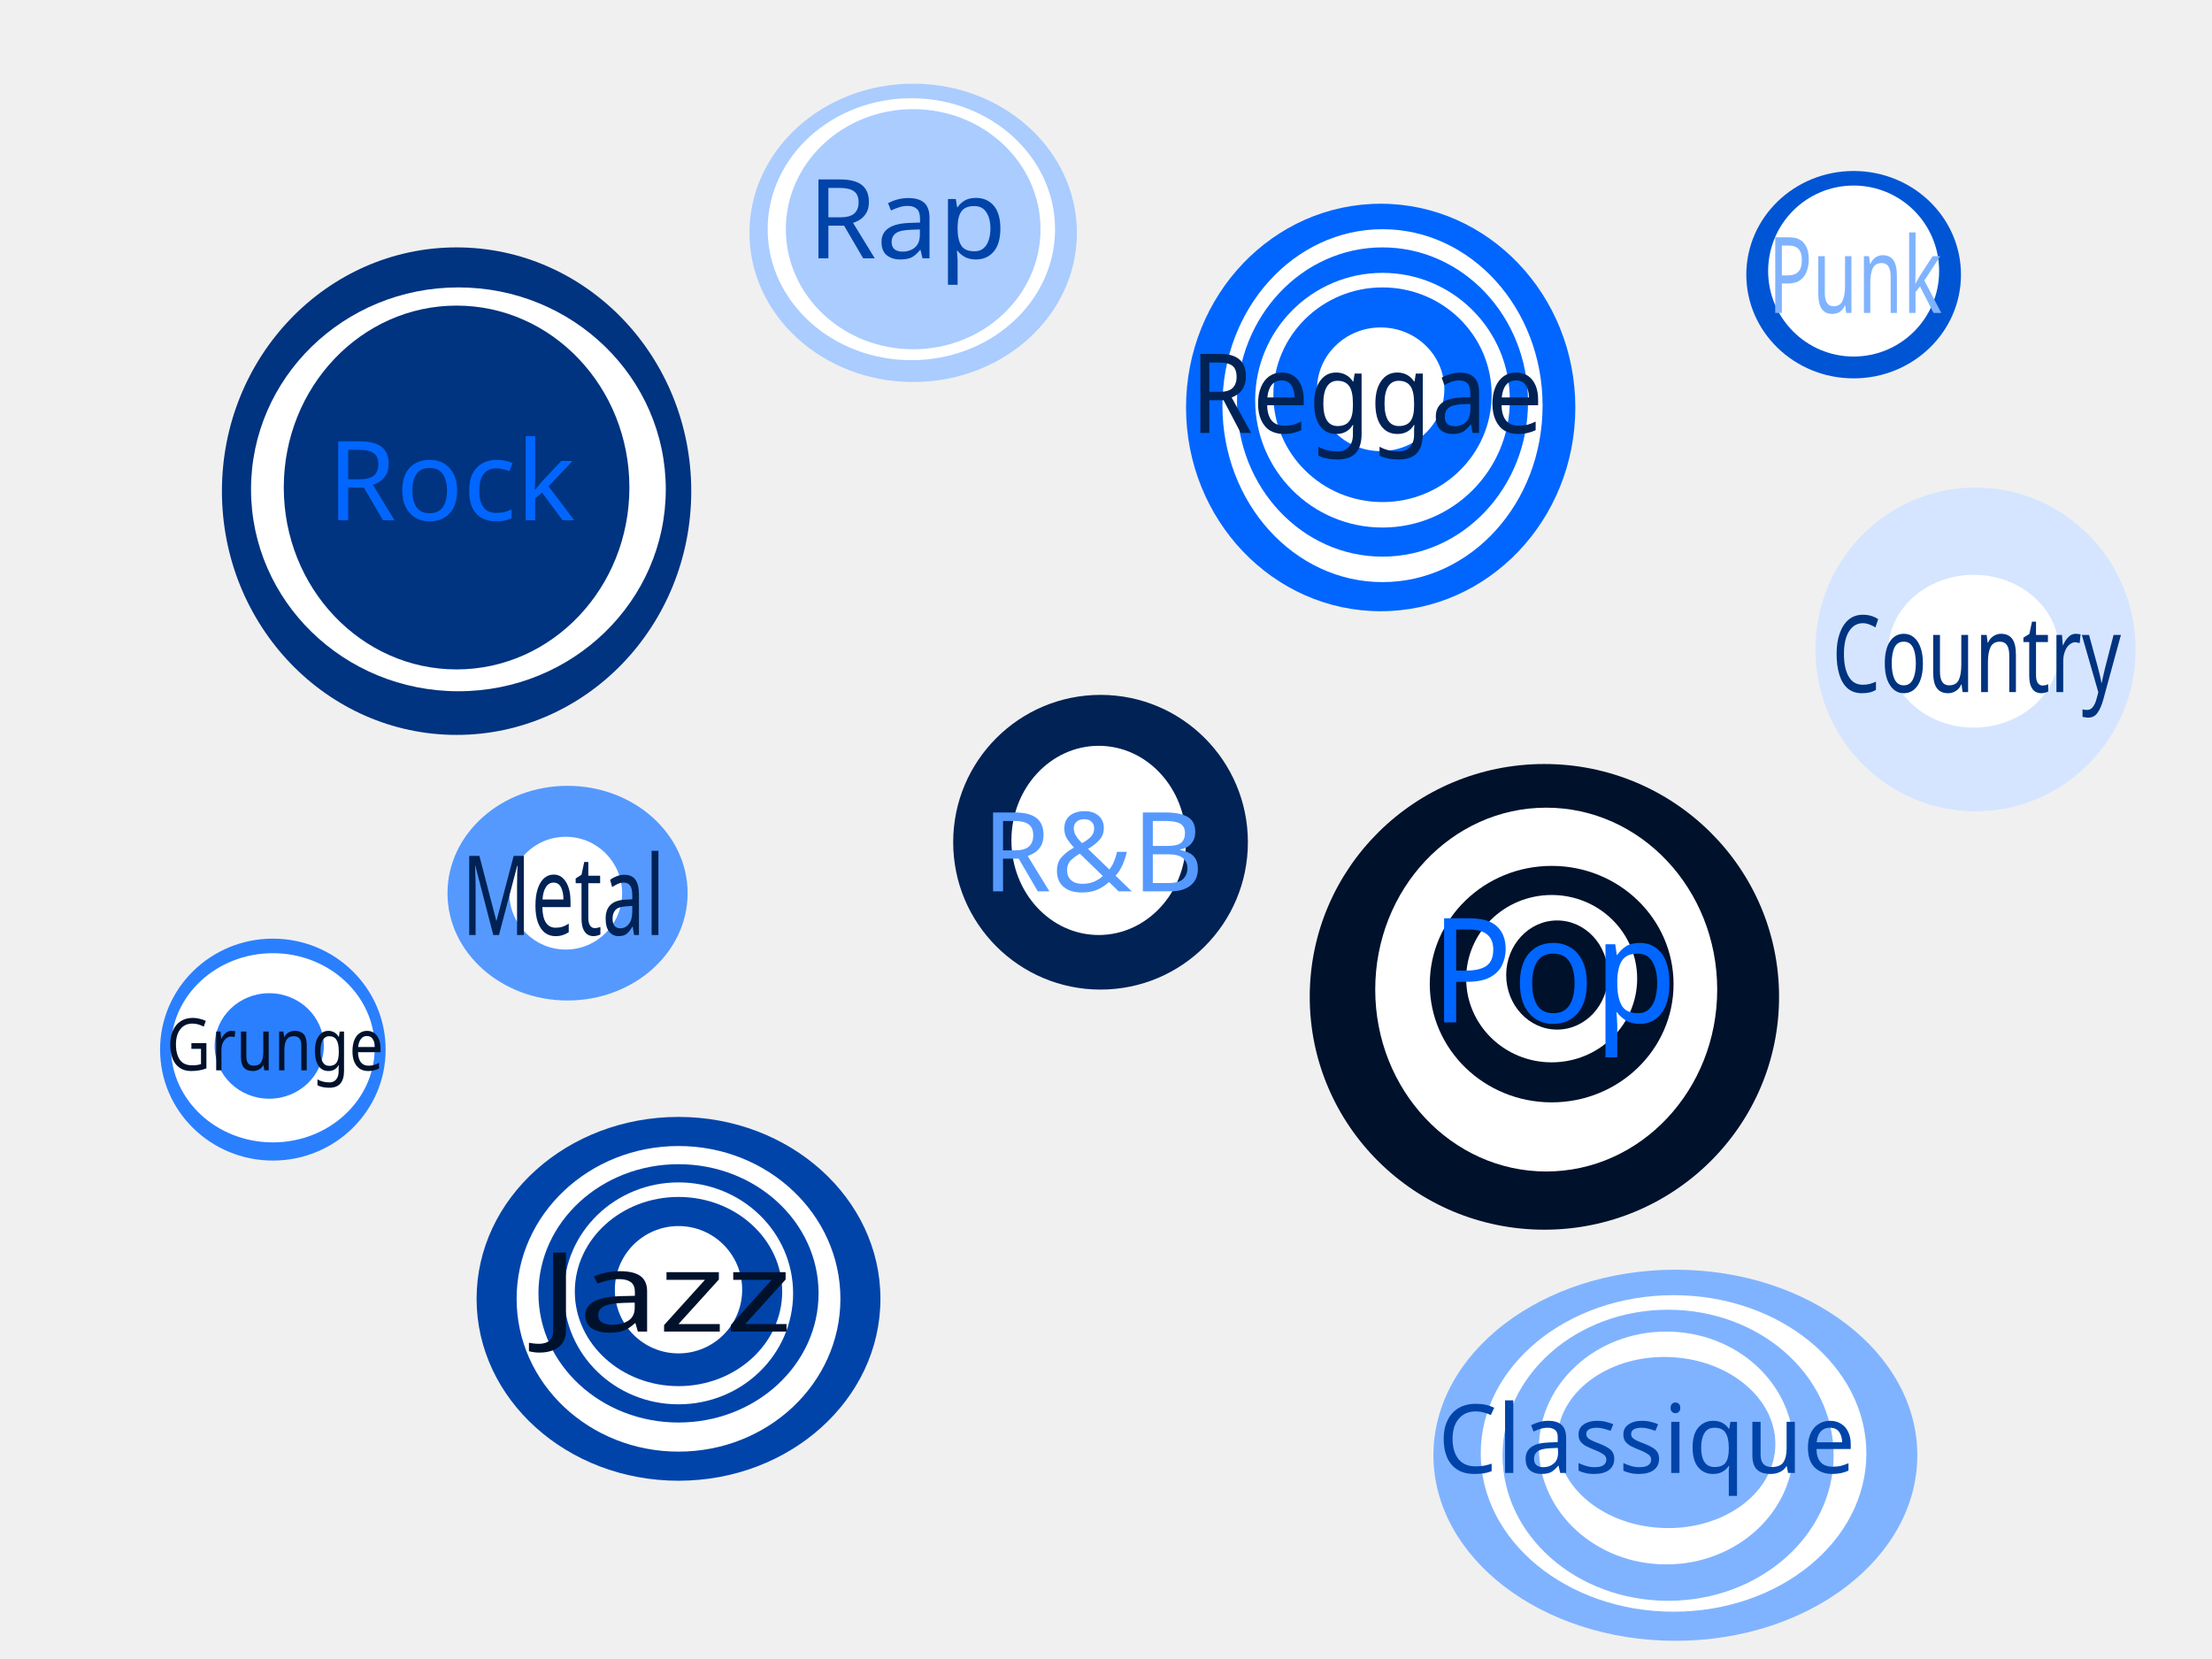
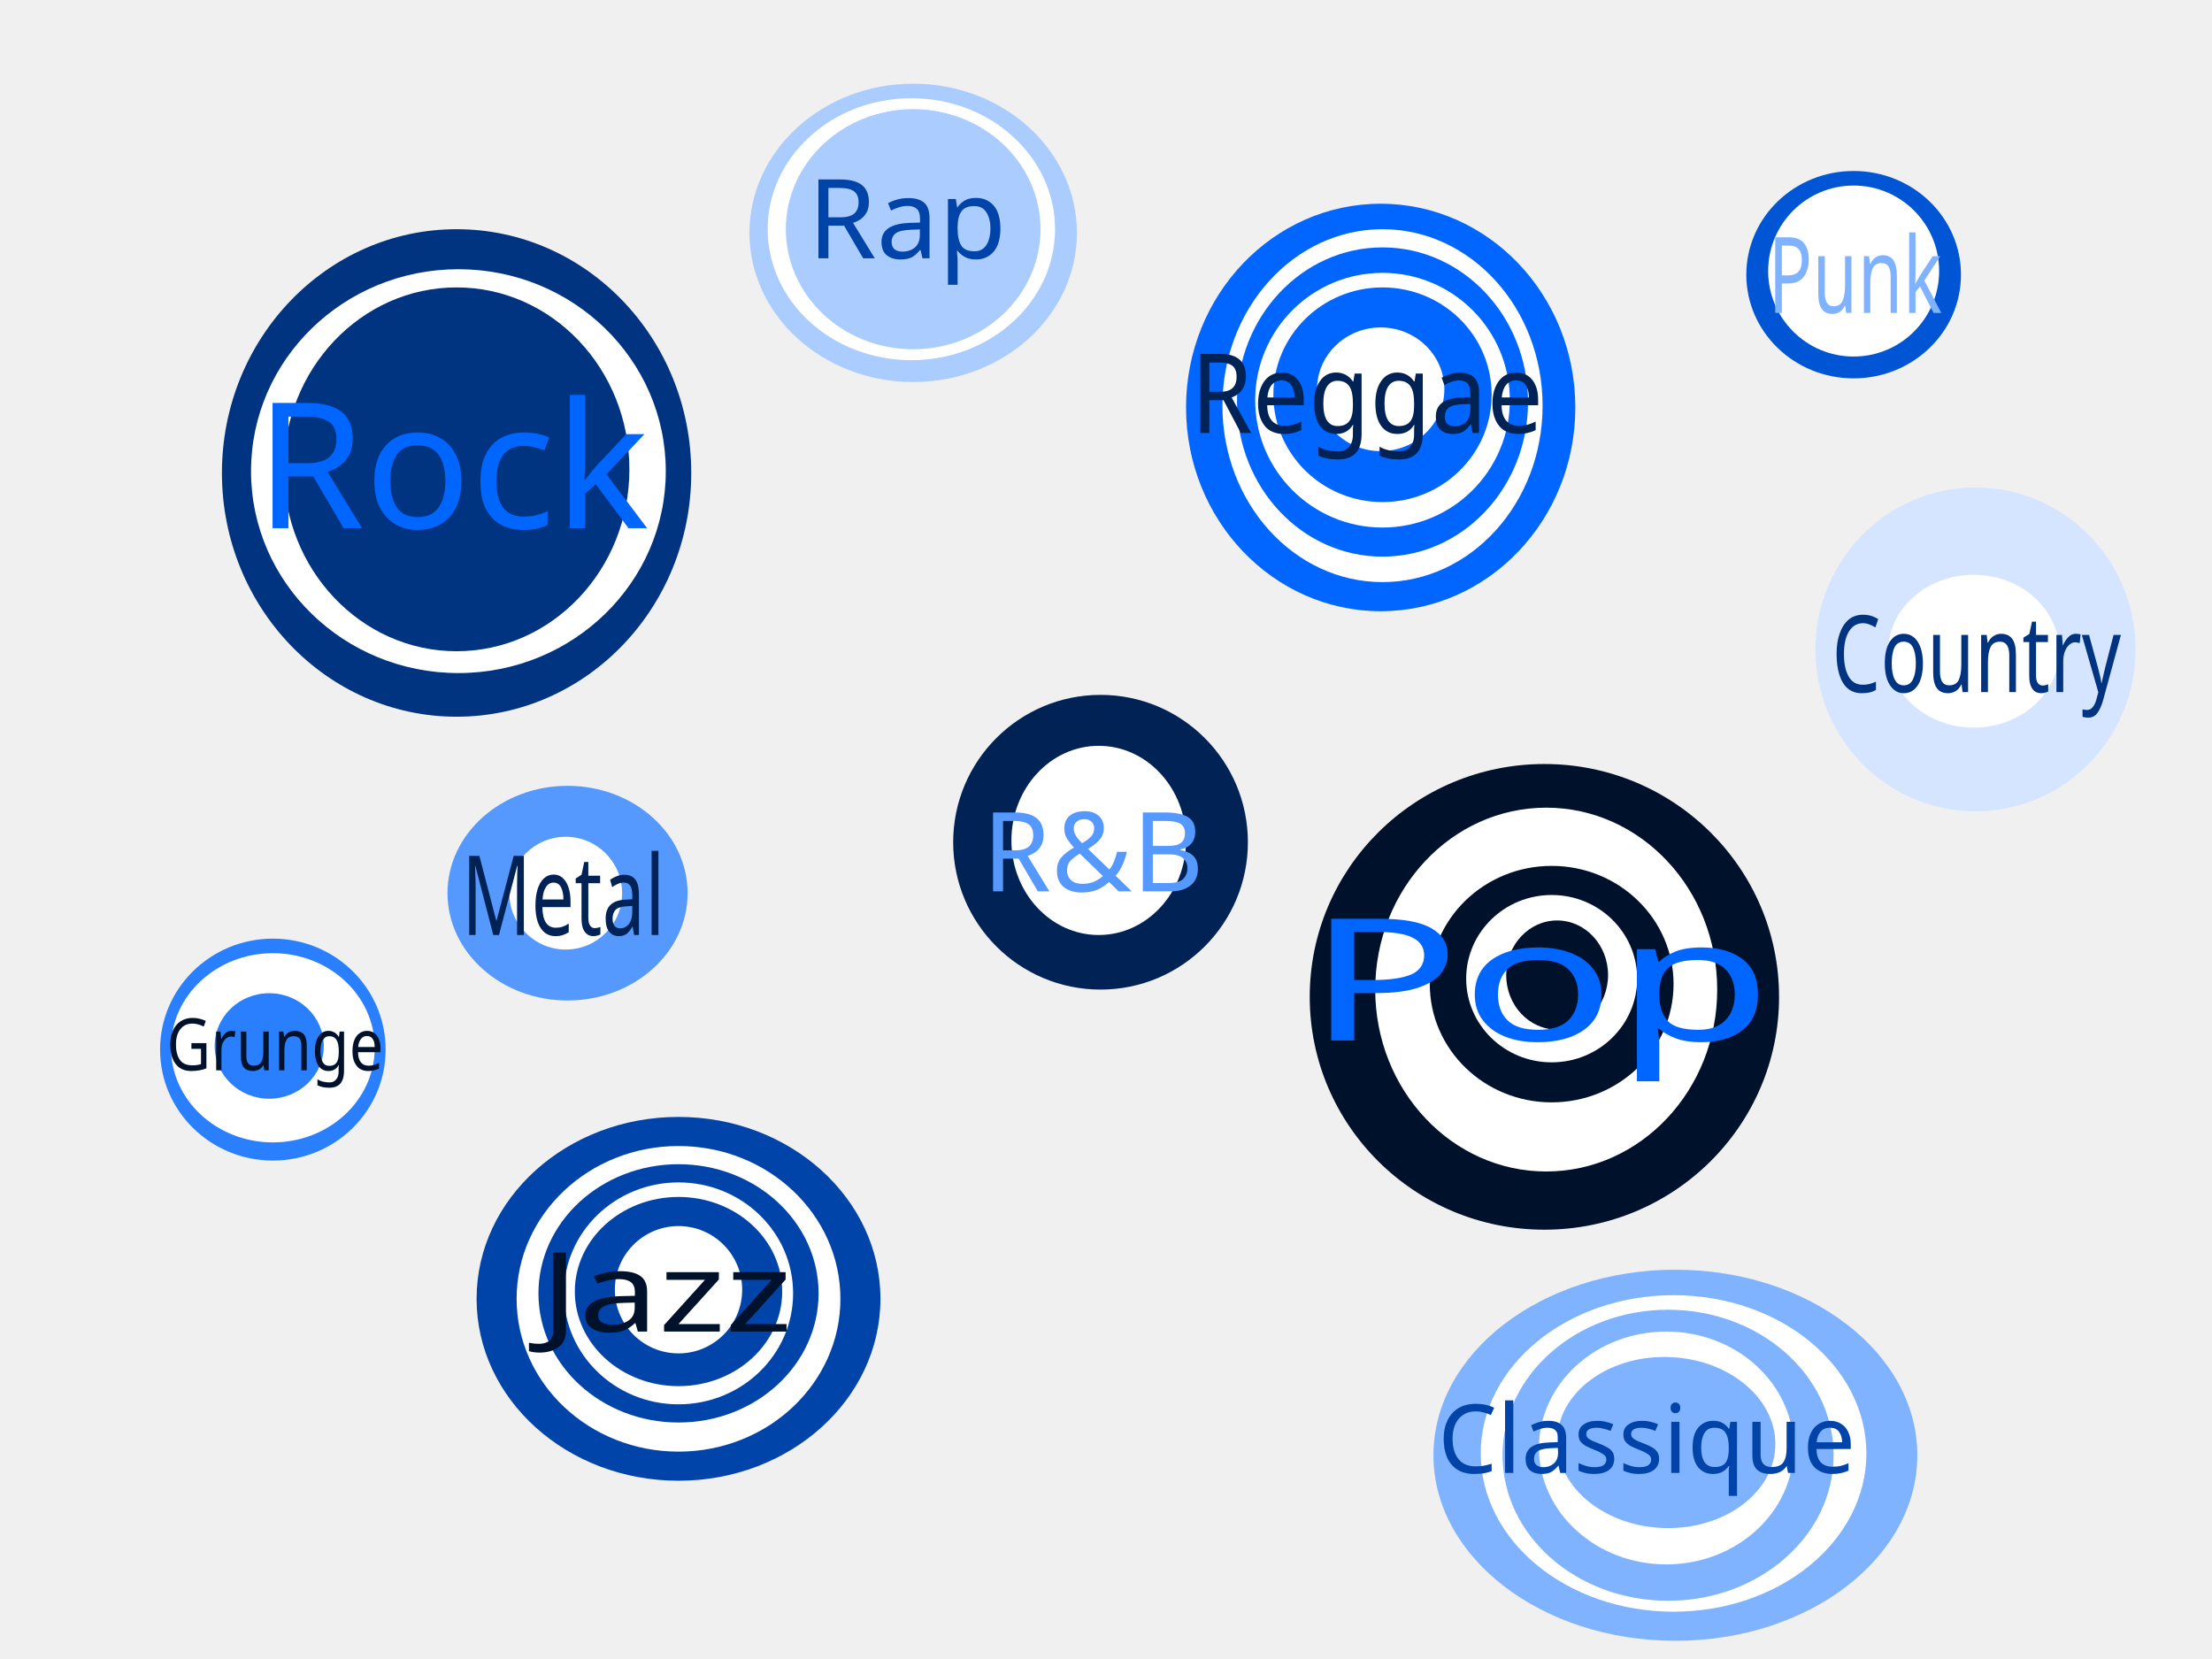
<svg xmlns="http://www.w3.org/2000/svg" width="800" height="600" viewBox="0 0 211.667 158.75" version="1.1" id="svg8">
  <defs id="defs2" />
  <g id="layer1" transform="translate(0,-138.25)">
    <ellipse style="fill:#00112b;stroke-width:0.265" id="path3709" cx="147.784" cy="233.639" rx="22.455" ry="22.281" />
    <ellipse style="fill:#ffffff;stroke-width:0.304" id="path3719" cx="147.958" cy="232.943" rx="16.362" ry="17.407" />
    <ellipse style="fill:#00112b;stroke-width:0.265" id="path3721" cx="148.48" cy="232.421" rx="11.663" ry="11.314" />
    <ellipse style="fill:#ffffff;stroke-width:0.265" id="path3723" cx="148.48" cy="231.899" rx="8.181" ry="8.007" />
    <ellipse style="fill:#00112b;stroke-width:0.265" id="path3725" cx="149.002" cy="231.55" rx="4.874" ry="5.222" />
    <circle style="fill:#002255;stroke-width:0.265" id="path3727" cx="105.311" cy="218.843" r="14.1" />
    <ellipse style="fill:#ffffff;stroke-width:0.265" id="path3729" cx="105.137" cy="218.669" rx="8.355" ry="9.052" />
-     <ellipse style="fill:#003380;stroke-width:0.265" id="path3731" cx="43.691" cy="185.248" rx="22.455" ry="23.325" />
-     <ellipse style="fill:#ffffff;stroke-width:0.265" id="path3733" cx="43.865" cy="185.074" rx="19.844" ry="19.322" />
    <ellipse style="fill:#ffffff;stroke-width:0.265" id="path3735" cx="49.261" cy="187.163" rx="3.655" ry="2.263" />
-     <ellipse style="fill:#003380;stroke-width:0.231" id="path3737" cx="43.691" cy="184.9" rx="16.536" ry="17.407" />
    <ellipse style="fill:#003380;stroke-width:0.265" id="path3739" cx="50.654" cy="188.73" rx="4.352" ry="2.437" />
    <ellipse style="fill:#0044aa;stroke-width:0.265" id="path3741" cx="64.927" cy="262.535" rx="19.322" ry="17.407" />
    <ellipse style="fill:#ffffff;stroke-width:0.265" id="path3743" cx="64.927" cy="262.535" rx="15.492" ry="14.622" />
    <ellipse style="fill:#0044aa;stroke-width:0.265" id="path3745" cx="64.927" cy="262.012" rx="13.403" ry="12.359" />
    <ellipse style="fill:#ffffff;stroke-width:0.265" id="path3747" cx="64.927" cy="262.012" rx="10.966" ry="10.618" />
    <ellipse style="fill:#0044aa;stroke-width:0.245" id="path3749" cx="64.927" cy="261.838" rx="9.922" ry="9.052" />
    <ellipse style="fill:#0044aa;stroke-width:0.265" id="path3751" cx="66.842" cy="265.842" rx="2.785" ry="2.959" />
    <circle style="fill:#ffffff;stroke-width:0.265" id="path3753" cx="64.927" cy="261.664" r="6.092" />
    <ellipse style="fill:#0055d4;stroke-width:0.265" id="path3755" cx="177.375" cy="164.534" rx="10.27" ry="9.922" />
    <circle style="fill:#ffffff;stroke-width:0.265" id="path3757" cx="177.375" cy="164.186" r="8.181" />
    <ellipse style="fill:#0066ff;stroke-width:0.265" id="path3759" cx="132.118" cy="177.241" rx="18.625" ry="19.496" />
    <ellipse style="fill:#ffffff;stroke-width:0.275" id="path3761" cx="132.292" cy="177.067" rx="15.318" ry="16.885" />
    <ellipse style="fill:#0066ff;stroke-width:0.245" id="path3763" cx="132.292" cy="176.719" rx="13.925" ry="14.796" />
    <circle style="fill:#ffffff;stroke-width:0.265" id="path3765" cx="132.292" cy="176.545" r="12.185" />
    <ellipse style="fill:#0066ff;stroke-width:0.223" id="path3767" cx="132.292" cy="176.023" rx="10.444" ry="10.27" />
    <ellipse style="fill:#ffffff;stroke-width:0.265" id="path3769" cx="132.118" cy="175.501" rx="6.092" ry="5.918" />
    <ellipse style="fill:#2a7fff;stroke-width:0.265" id="path3771" cx="26.11" cy="238.687" rx="10.792" ry="10.618" />
    <ellipse style="fill:#ffffff;stroke-width:0.283" id="path3773" cx="26.11" cy="238.513" rx="9.748" ry="9.052" />
    <ellipse style="fill:#2a7fff;stroke-width:0.265" id="path3775" cx="25.762" cy="238.339" rx="5.222" ry="5.048" />
    <ellipse style="fill:#5599ff;stroke-width:0.265" id="path3779" cx="54.309" cy="223.717" rx="11.488" ry="10.27" />
    <circle style="fill:#ffffff;stroke-width:0.265" id="path3781" cx="54.135" cy="223.717" r="5.396" />
    <ellipse style="fill:#80b3ff;stroke-width:0.265" id="path3785" cx="160.317" cy="277.504" rx="23.151" ry="17.755" />
    <ellipse style="fill:#ffffff;stroke-width:0.265" id="path3787" cx="160.143" cy="277.33" rx="18.451" ry="15.144" />
    <ellipse style="fill:#80b3ff;stroke-width:0.265" id="path3789" cx="159.62" cy="277.504" rx="15.84" ry="13.925" />
    <ellipse style="fill:#ffffff;stroke-width:0.265" id="path4596" cx="159.446" cy="276.808" rx="12.185" ry="11.14" />
    <ellipse style="fill:#80b3ff;stroke-width:0.222" id="path4598" cx="177.512" cy="267.229" rx="10.44" ry="8.186" transform="matrix(0.998521,0.05436667,-0.06662218,0.9977783,0,0)" />
    <ellipse style="fill:#aaccff;stroke-width:0.265" id="path4600" cx="87.382" cy="160.531" rx="15.666" ry="14.274" />
    <ellipse style="fill:#ffffff;stroke-width:0.298" id="path4602" cx="87.208" cy="160.183" rx="13.751" ry="12.533" />
    <ellipse style="fill:#aaccff;stroke-width:0.242" id="path4604" cx="87.382" cy="160.183" rx="12.185" ry="11.488" />
    <ellipse style="fill:#d5e5ff;stroke-width:0.265" id="path4606" cx="189.038" cy="200.392" rx="15.318" ry="15.492" />
    <ellipse style="fill:#ffffff;stroke-width:0.265" id="path4608" cx="188.864" cy="200.566" rx="8.181" ry="7.311" />
-     <text xml:space="preserve" style="font-style:normal;font-weight:normal;font-size:13.398px;line-height:1.25;font-family:sans-serif;letter-spacing:0px;word-spacing:0px;fill:#0066ff;fill-opacity:1;stroke:none;stroke-width:0.335" x="142.353" y="227.099" id="text51" transform="scale(0.9619695,1.039534)">
-       <tspan id="tspan49" x="142.353" y="227.099" style="fill:#0066ff;stroke-width:0.335">Pop</tspan>
-     </text>
-     <text xml:space="preserve" style="font-style:normal;font-weight:normal;font-size:10.583px;line-height:1.25;font-family:sans-serif;letter-spacing:0px;word-spacing:0px;fill:#0066ff;fill-opacity:1;stroke:none;stroke-width:0.265" x="31.332" y="188.033" id="text55">
-       <tspan id="tspan53" x="31.332" y="188.033" style="fill:#0066ff;stroke-width:0.265">Rock</tspan>
+     <text xml:space="preserve" style="font-style:normal;font-weight:normal;font-size:19.951px;line-height:1.25;font-family:sans-serif;letter-spacing:0px;word-spacing:0px;fill:#0066ff;fill-opacity:1;stroke:none;stroke-width:0.499" x="102.176" y="290.971" id="text51" transform="scale(1.223538,0.8173021)">
+       <tspan id="tspan49" x="102.176" y="290.971" style="fill:#0066ff;stroke-width:0.499">Pop</tspan>
    </text>
    <text xml:space="preserve" style="font-style:normal;font-weight:normal;font-size:9.046px;line-height:1.25;font-family:sans-serif;letter-spacing:0px;word-spacing:0px;fill:#0044aa;fill-opacity:1;stroke:none;stroke-width:0.226" x="139.102" y="276.193" id="text67" transform="scale(0.9892425,1.010874)">
      <tspan id="tspan65" x="139.102" y="276.193" style="fill:#0044aa;stroke-width:0.226">Classique</tspan>
    </text>
    <text xml:space="preserve" style="font-style:normal;font-weight:normal;font-size:10.039px;line-height:1.25;font-family:sans-serif;letter-spacing:0px;word-spacing:0px;fill:#002255;fill-opacity:1;stroke:none;stroke-width:0.251" x="120.119" y="170.442" id="text71" transform="scale(0.948594,1.054192)">
      <tspan id="tspan69" x="120.119" y="170.442" style="fill:#002255;stroke-width:0.251">Reggae</tspan>
    </text>
    <text xml:space="preserve" style="font-style:normal;font-weight:normal;font-size:11.994px;line-height:1.25;font-family:sans-serif;letter-spacing:0px;word-spacing:0px;fill:#00112b;fill-opacity:1;stroke:none;stroke-width:0.3;" x="45.603" y="301.068" id="text75" transform="scale(1.13325,0.882418)">
      <tspan id="tspan73" x="45.603" y="301.068" style="fill:#00112b;stroke-width:0.3;">Jazz</tspan>
    </text>
    <text xml:space="preserve" style="font-style:normal;font-weight:normal;font-size:8.673px;line-height:1.25;font-family:sans-serif;letter-spacing:0px;word-spacing:0px;fill:#003380;fill-opacity:1;stroke:none;stroke-width:0.217;" x="206.503" y="173.569" id="text79" transform="scale(0.8488639,1.178045)">
      <tspan id="tspan77" x="206.503" y="173.569" style="stroke-width:0.217;fill:#003380;">Country</tspan>
    </text>
    <text xml:space="preserve" style="font-style:normal;font-weight:normal;font-size:10.583px;line-height:1.25;font-family:sans-serif;letter-spacing:0px;word-spacing:0px;fill:#0044aa;fill-opacity:1;stroke:none;stroke-width:0.265" x="77.286" y="162.968" id="text83">
      <tspan id="tspan81" x="77.286" y="162.968" style="fill:#0044aa;stroke-width:0.265">Rap</tspan>
    </text>
    <text xml:space="preserve" style="font-style:normal;font-weight:normal;font-size:10.583px;line-height:1.25;font-family:sans-serif;letter-spacing:0px;word-spacing:0px;fill:#5599ff;fill-opacity:1;stroke:none;stroke-width:0.265" x="93.997" y="223.543" id="text95">
      <tspan id="tspan93" x="93.997" y="223.543" style="fill:#5599ff;stroke-width:0.265">R&amp;B</tspan>
    </text>
    <text xml:space="preserve" style="font-style:normal;font-weight:normal;font-size:8.424px;line-height:1.25;font-family:sans-serif;letter-spacing:0px;word-spacing:0px;fill:#80b3ff;fill-opacity:1;stroke:none;stroke-width:0.211;" x="203.535" y="139.82" id="text99" transform="scale(0.8312941,1.202944)">
      <tspan id="tspan97" x="203.535" y="139.82" style="stroke-width:0.211;fill:#80b3ff;">Punk</tspan>
    </text>
    <text xml:space="preserve" style="font-style:normal;font-weight:normal;font-size:8.809px;line-height:1.25;font-family:sans-serif;letter-spacing:0px;word-spacing:0px;fill:#002255;fill-opacity:1;stroke:none;stroke-width:0.22;" x="53.082" y="189.549" id="text103" transform="scale(0.8323756,1.201381)">
      <tspan id="tspan101" x="53.082" y="189.549" style="stroke-width:0.22;fill:#002255;">Metal</tspan>
    </text>
    <text xml:space="preserve" style="font-style:normal;font-weight:normal;font-size:6.358px;line-height:1.25;font-family:sans-serif;letter-spacing:0px;word-spacing:0px;fill:#00112b;fill-opacity:1;stroke:none;stroke-width:0.159" x="17.34" y="221.132" id="text107" transform="scale(0.9188263,1.088345)">
      <tspan id="tspan105" x="17.34" y="221.132" style="fill:#00112b;stroke-width:0.159">Grunge</tspan>
    </text>
  </g>
+   <g id="layer5">
+     <g id="g89" transform="translate(0,-138.25)">
+       <g transform="translate(0,-1.74068)" id="g104">
+         <ellipse style="fill:#003380;stroke-width:0.265" id="path3731" cx="43.691" cy="185.248" rx="22.455" ry="23.325" />
+         <ellipse style="fill:#ffffff;stroke-width:0.265" id="path3733" cx="43.865" cy="185.074" rx="19.844" ry="19.322" />
+         <ellipse style="fill:#003380;stroke-width:0.231" id="path3737" cx="43.691" cy="184.9" rx="16.536" ry="17.407" />
+         <text xml:space="preserve" style="font-style:normal;font-weight:normal;font-size:16.784px;line-height:1.25;font-family:sans-serif;letter-spacing:0px;word-spacing:0px;fill:#0066ff;fill-opacity:1;stroke:none;stroke-width:0.42" x="24.457" y="190.533" id="text55">
+           <tspan id="tspan53" x="24.457" y="190.533" style="fill:#0066ff;stroke-width:0.42">Rock</tspan>
+         </text>
+       </g>
+     </g>
+   </g>
</svg>
